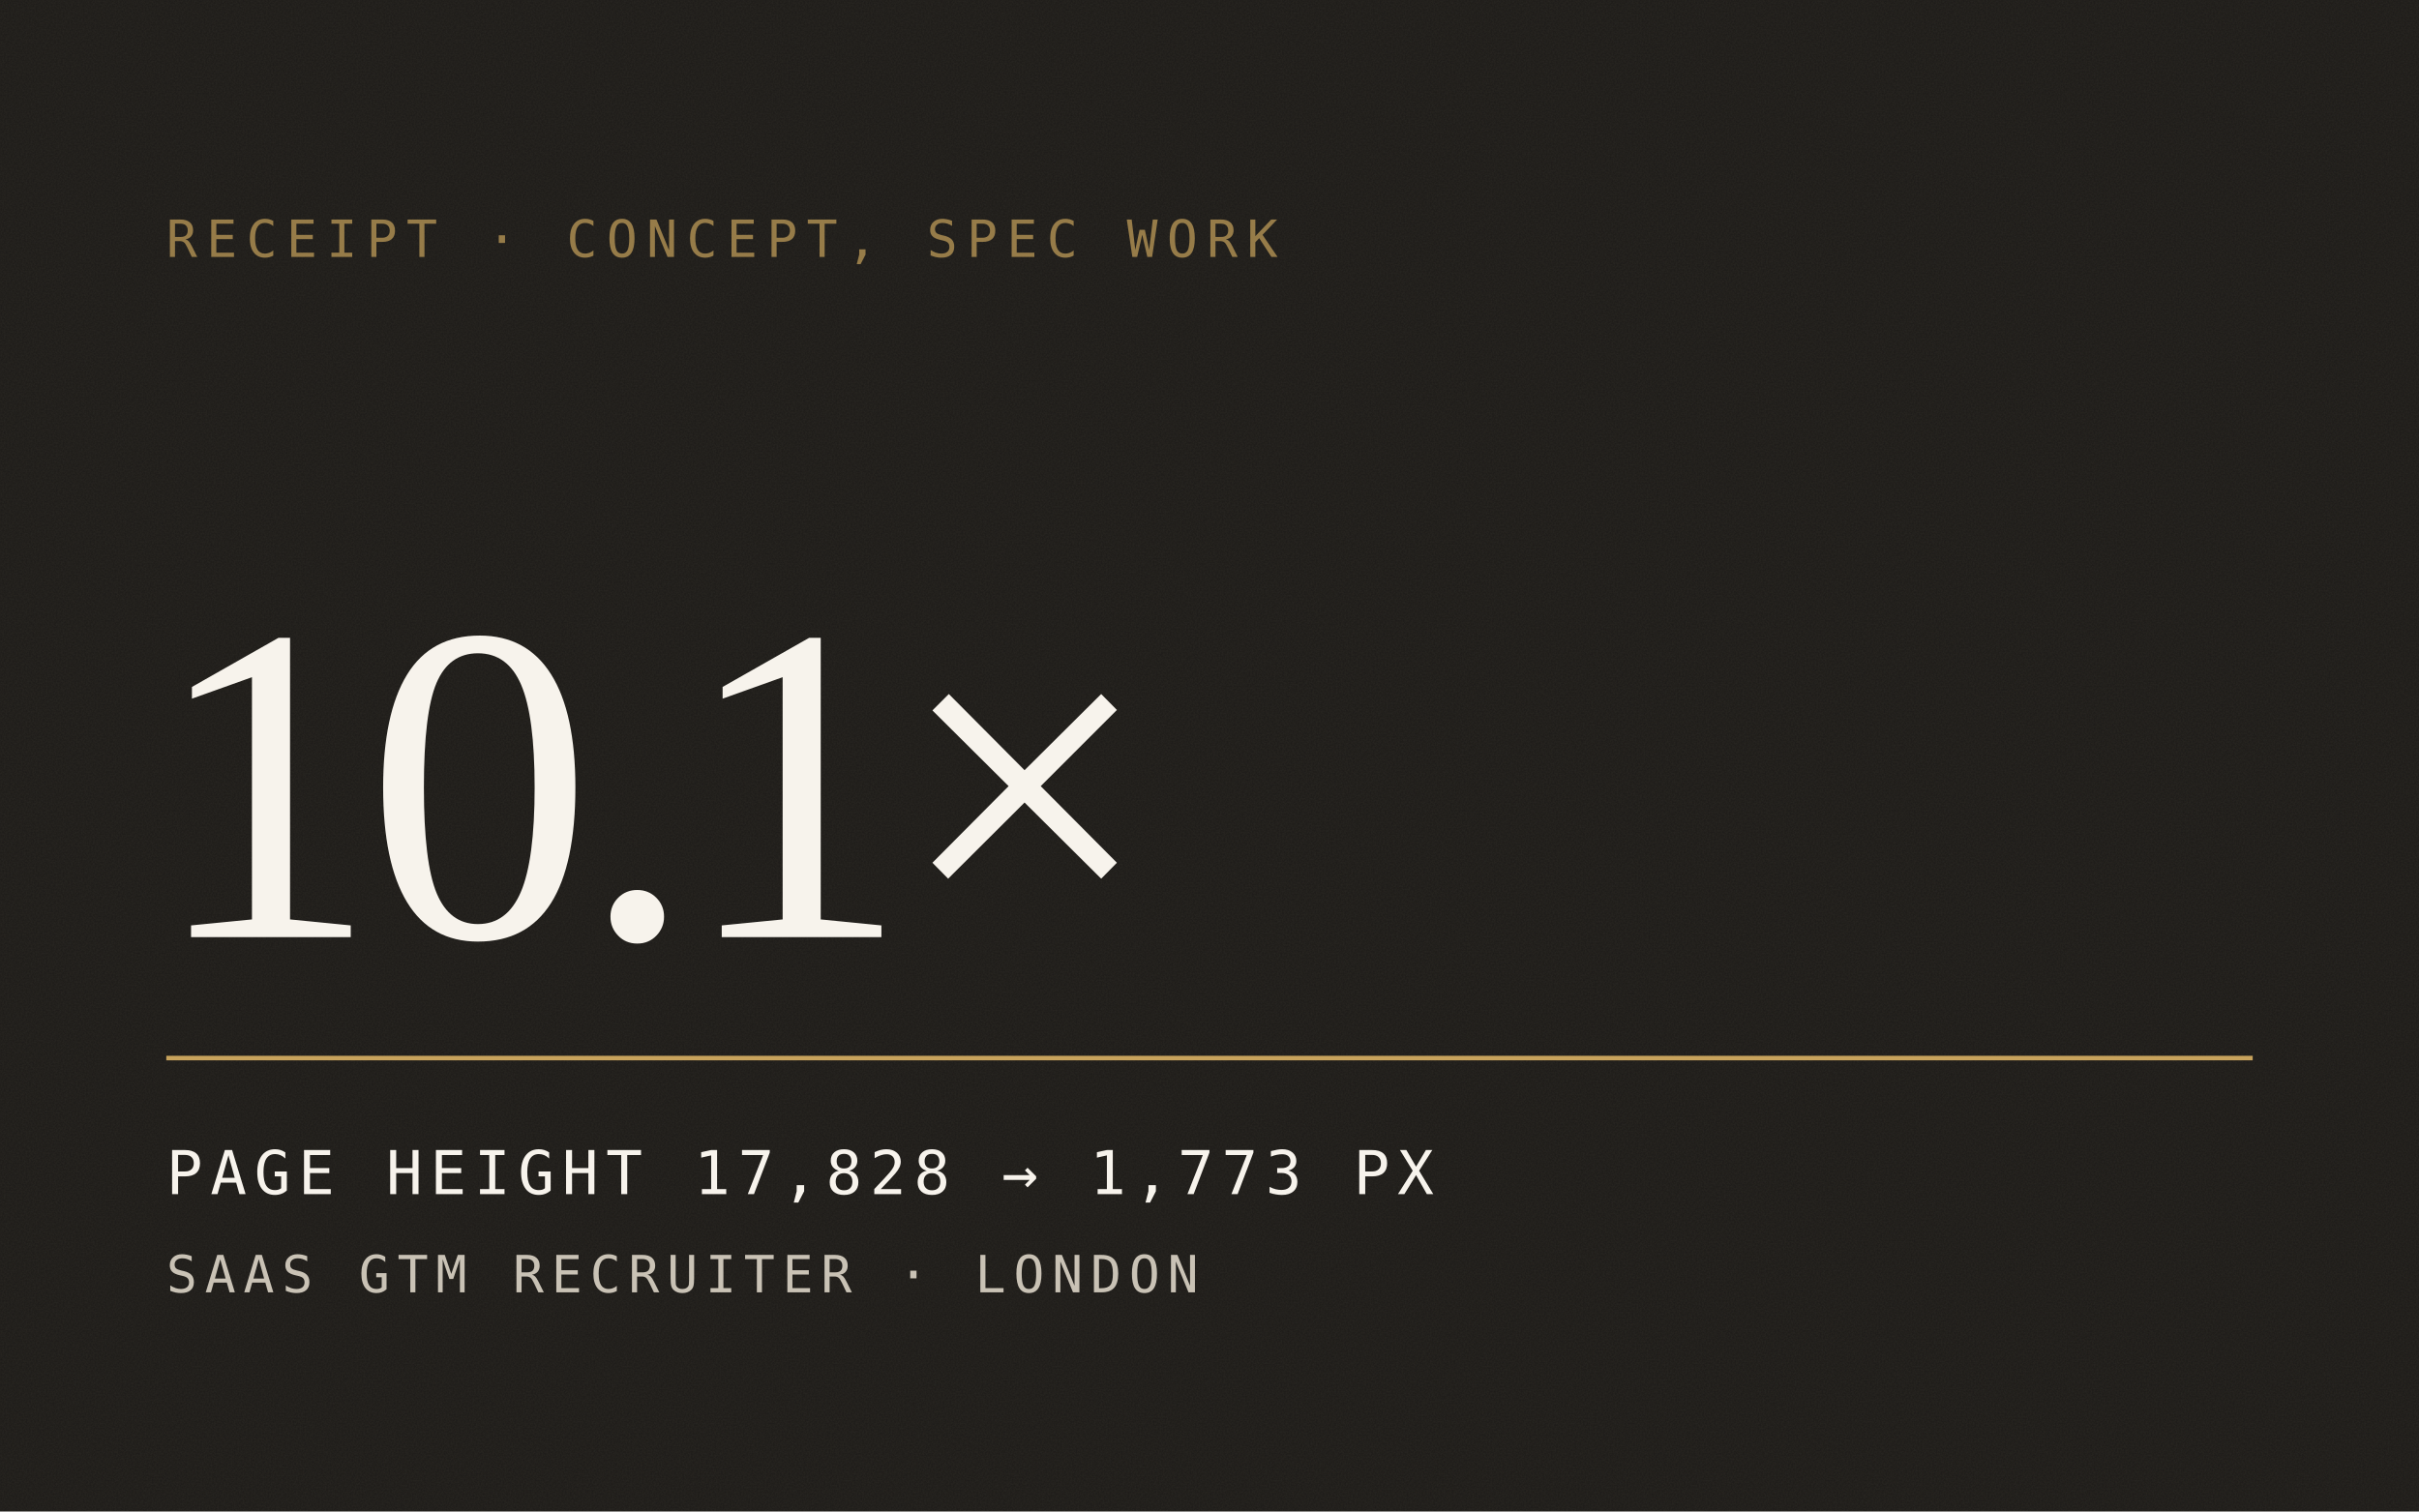
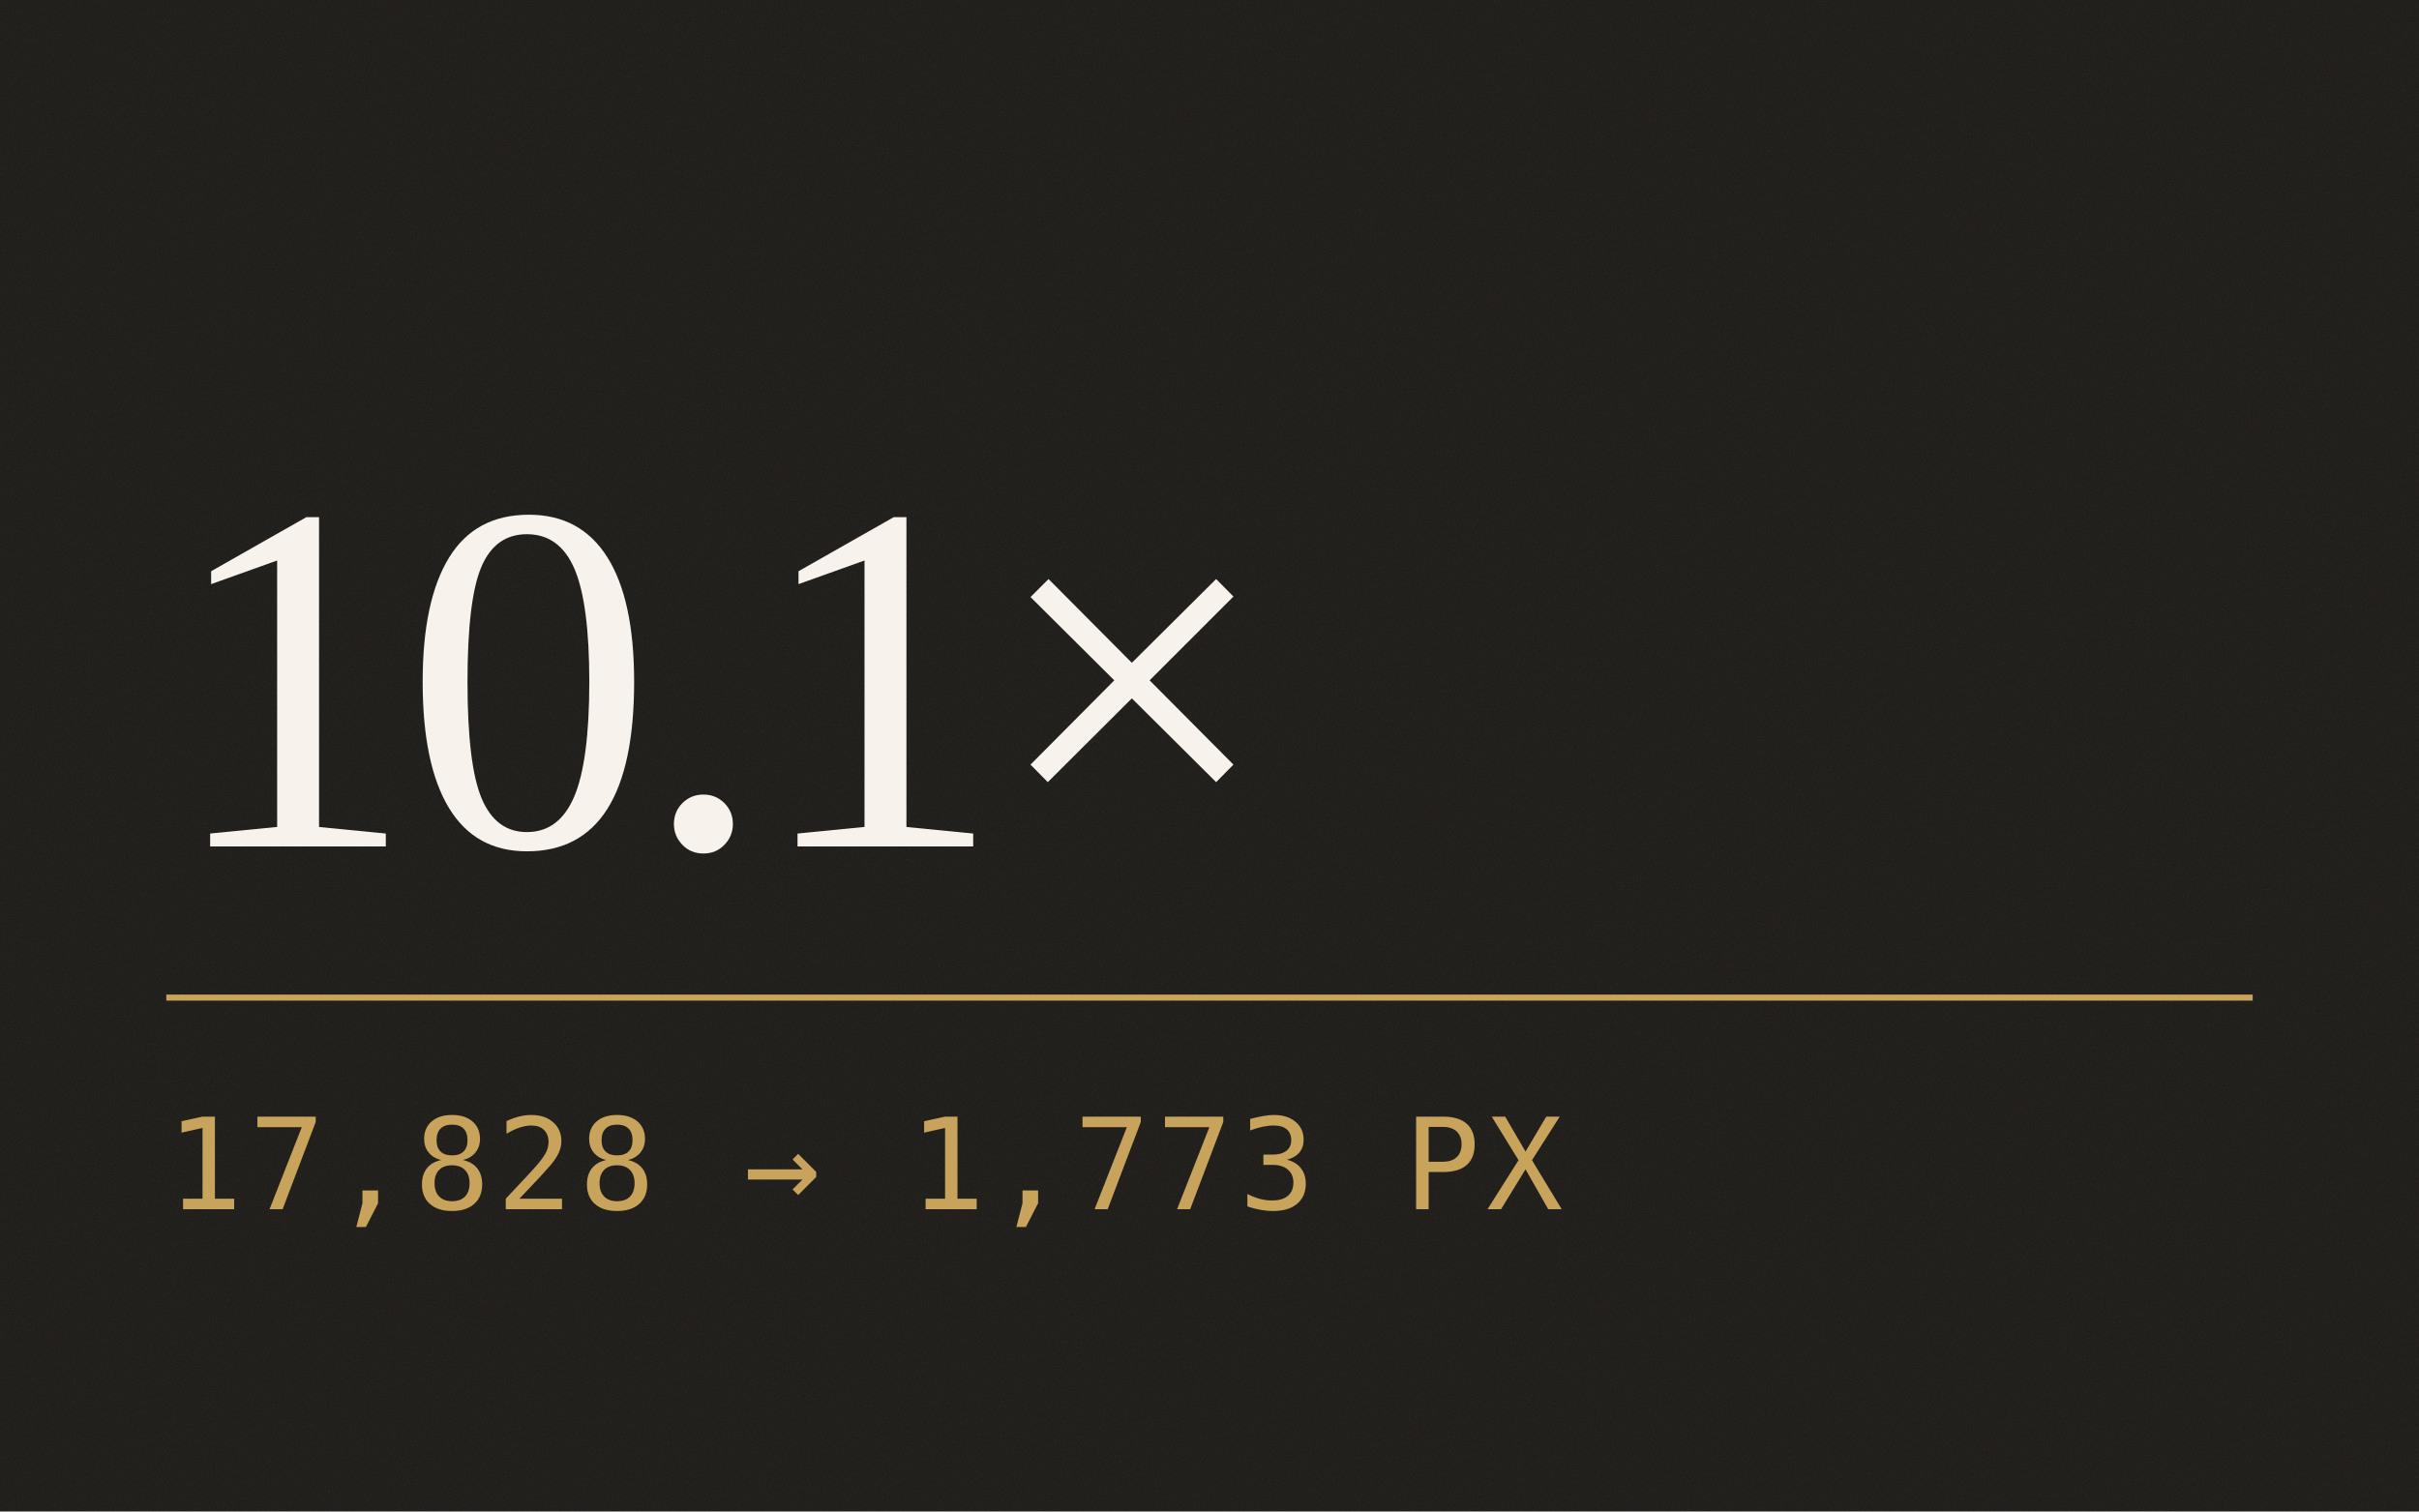
<svg xmlns="http://www.w3.org/2000/svg" viewBox="0 0 1600 1000" width="1600" height="1000">
  <filter id="g">
    <feTurbulence type="fractalNoise" baseFrequency=".9" numOctaves="2" stitchTiles="stitch" />
    <feColorMatrix values="0 0 0 0 .5 0 0 0 0 .45 0 0 0 0 .35 0 0 0 .07 0" />
  </filter>
  <rect width="1600" height="1000" fill="#1d1b18" />
  <rect width="1600" height="1000" filter="url(#g)" />
-   <text x="110" y="170" font-family="'JetBrains Mono',ui-monospace,Menlo,monospace" font-size="34" letter-spacing="6" fill="#c8a35c" fill-opacity=".7">RECEIPT · CONCEPT, SPEC WORK</text>
-   <text x="100" y="620" font-family="Newsreader,Georgia,'Times New Roman',serif" font-size="300" letter-spacing="-8" fill="#f7f3ec">10.1×</text>
-   <line x1="110" y1="700" x2="1490" y2="700" stroke="#c8a35c" stroke-width="3" />
-   <text x="110" y="790" font-family="'JetBrains Mono',ui-monospace,Menlo,monospace" font-size="40" letter-spacing="5" fill="#f7f3ec">PAGE HEIGHT 17,828 → 1,773 PX</text>
-   <text x="110" y="855" font-family="'JetBrains Mono',ui-monospace,Menlo,monospace" font-size="34" letter-spacing="5" fill="#c9c2b5">SAAS GTM RECRUITER · LONDON</text>
+   <text x="110" y="560" font-family="Newsreader,Georgia,'Times New Roman',serif" font-size="330" letter-spacing="-8" fill="#f7f3ec">10.1×</text>
+   <line x1="110" y1="660" x2="1490" y2="660" stroke="#c8a35c" stroke-width="4" />
+   <text x="110" y="800" font-family="'JetBrains Mono',ui-monospace,Menlo,monospace" font-size="84" letter-spacing="4" fill="#c8a35c">17,828 → 1,773 PX</text>
</svg>
